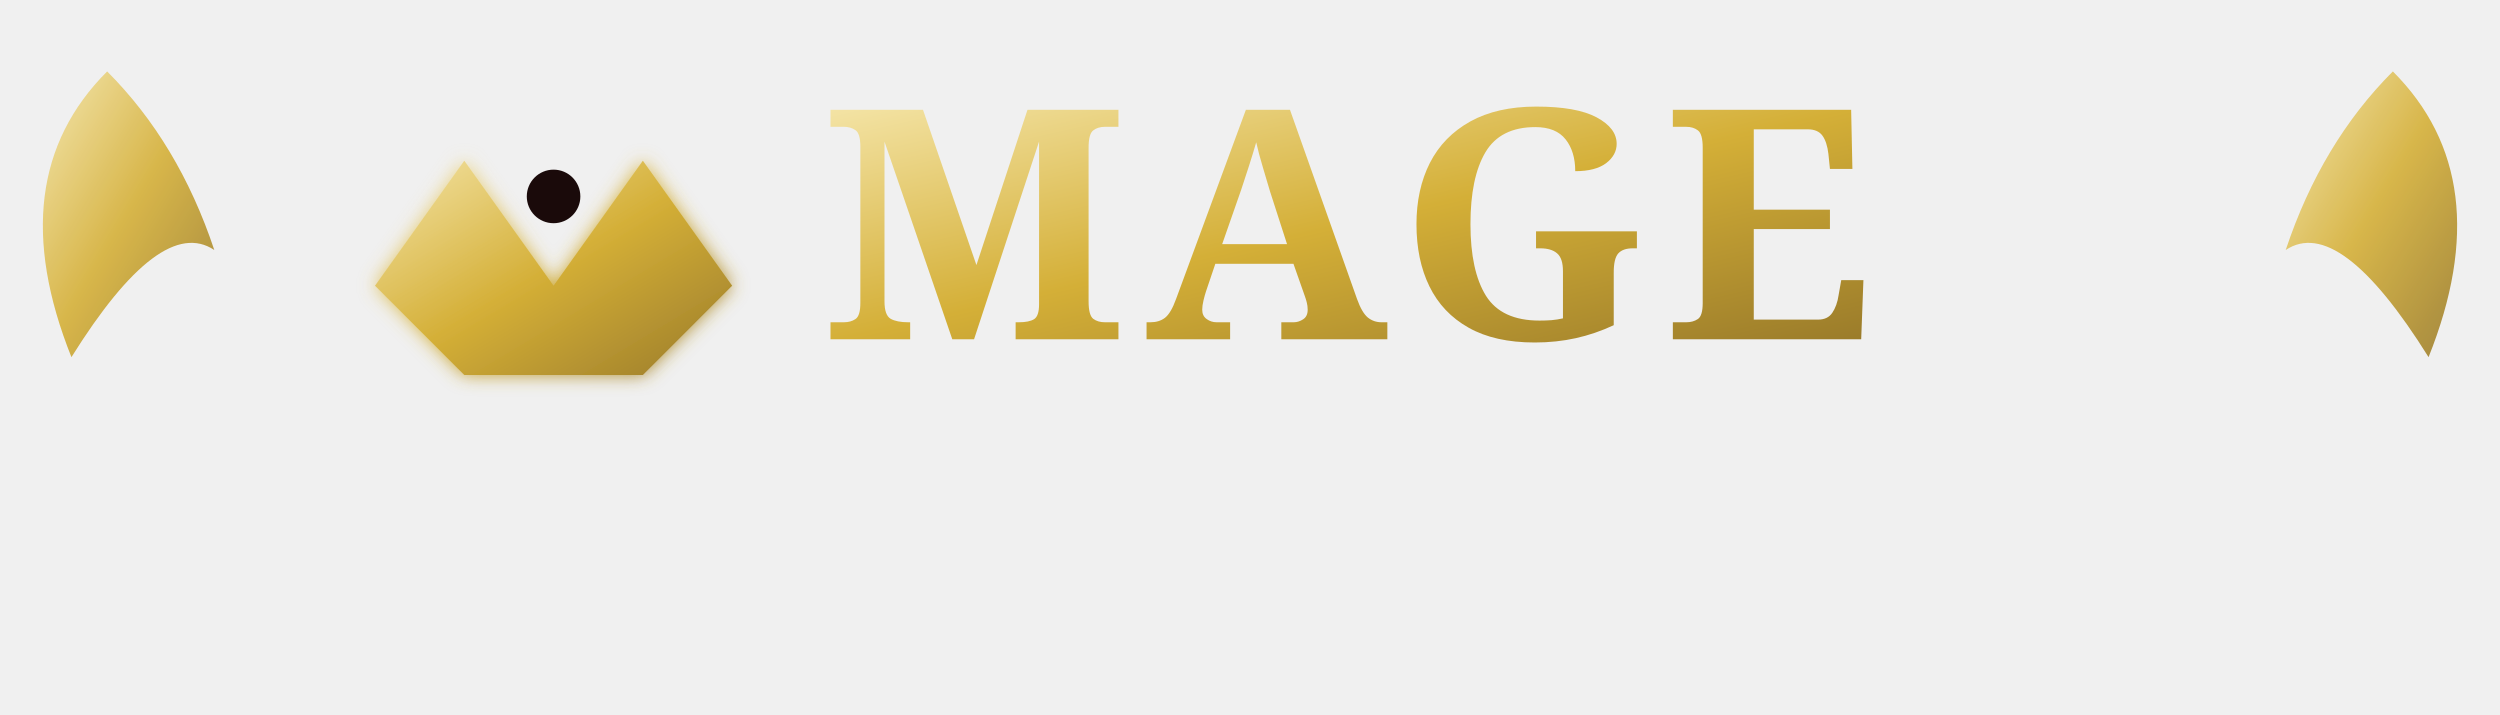
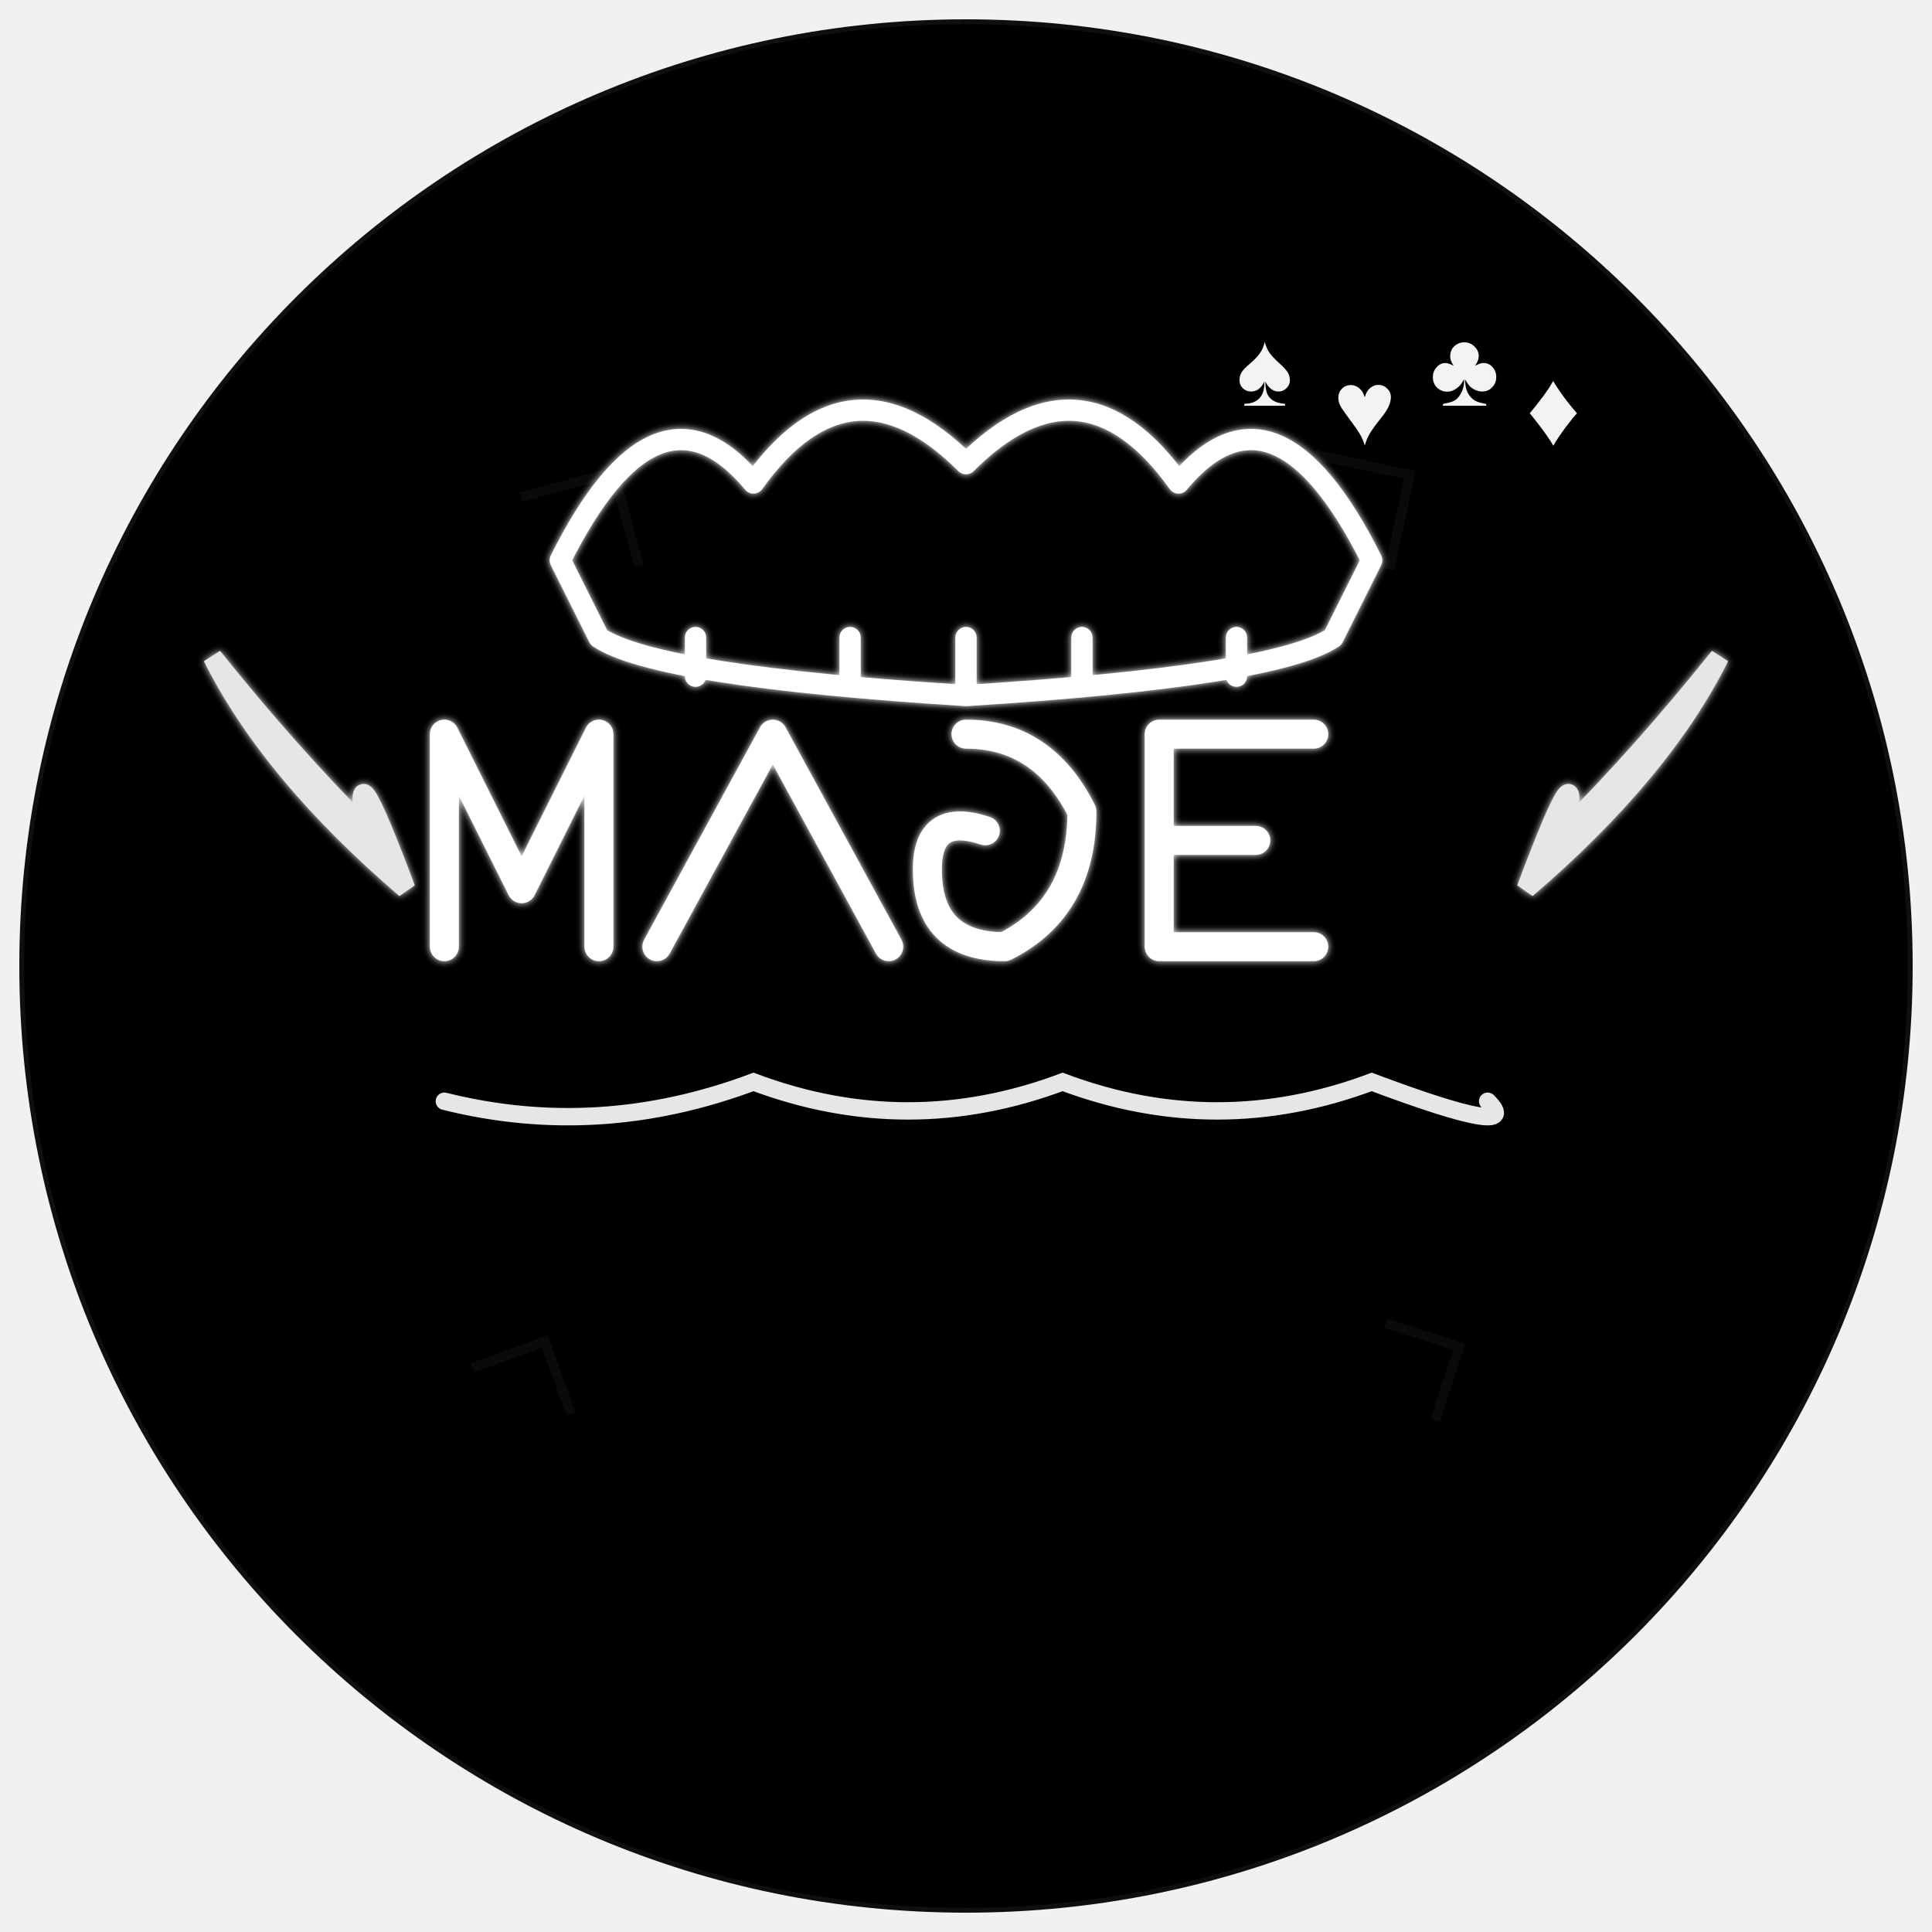
- <svg xmlns="http://www.w3.org/2000/svg" viewBox="0 0 280 80" aria-label="MAGE Logo">
+ <svg xmlns="http://www.w3.org/2000/svg" viewBox="0 0 200 200" aria-label="MAGE Logo">
  <defs>
-     <linearGradient id="gold" x1="0%" y1="0%" x2="100%" y2="100%">
-       <stop offset="0%" style="stop-color:#f4e4a6" />
-       <stop offset="50%" style="stop-color:#d4af37" />
-       <stop offset="100%" style="stop-color:#9a7b2a" />
-     </linearGradient>
-     <filter id="glow">
-       <feGaussianBlur stdDeviation="1" result="blur" />
+     <filter id="softGlow">
+       <feGaussianBlur stdDeviation="0.4" result="blur" />
      <feMerge>
        <feMergeNode in="blur" />
        <feMergeNode in="SourceGraphic" />
      </feMerge>
    </filter>
  </defs>
-   <path d="M8 40 Q0 20 12 8 Q20 16 24 28 Q18 24 8 40Z" fill="url(#gold)" opacity="0.9" class="wing-left" />
-   <path d="M42 32 L52 18 L62 32 L72 18 L82 32 L72 42 L52 42 Z" fill="url(#gold)" filter="url(#glow)" />
-   <circle cx="62" cy="22" r="3" fill="#1a0a0a" />
-   <text x="92" y="38" font-family="Georgia, serif" font-size="36" font-weight="bold" fill="url(#gold)" letter-spacing="2">MAGE</text>
-   <path d="M272 40 Q280 20 268 8 Q260 16 256 28 Q262 24 272 40Z" fill="url(#gold)" opacity="0.9" class="wing-right" />
+   <circle cx="100" cy="100" r="98" fill="#000000" stroke="rgba(255,255,255,0.06)" stroke-width="1" />
+   <g opacity="0.2" fill="none" stroke="#333" stroke-width="1">
+     <path d="M55 50 L65 50 L65 60" transform="rotate(-15 60 55)" />
+     <path d="M135 48 L145 48 L145 58" transform="rotate(12 140 53)" />
+     <path d="M50 140 L58 140 L58 148" transform="rotate(-20 54 144)" />
+     <path d="M142 138 L150 138 L150 146" transform="rotate(18 146 142)" />
+   </g>
+   <path class="crown" fill="none" stroke="#fff" stroke-width="2.2" stroke-linecap="round" stroke-linejoin="round" filter="url(#softGlow)" d="     M58 58 Q68 38 78 50 Q88 36 100 48 Q112 36 122 50 Q132 38 142 58     L138 66 Q132 70 100 72 Q68 70 62 66 Z     M72 66 L72 70 M88 66 L88 71 M100 66 L100 71 M112 66 L112 71 M128 66 L128 70   " />
+   <g class="suits" fill="#fff" font-size="11" opacity="0.95">
+     <text x="128" y="42">♠</text>
+     <text x="138" y="46">♥</text>
+     <text x="148" y="42">♣</text>
+     <text x="158" y="46">♦</text>
+   </g>
+   <path class="wing-left" fill="none" stroke="#fff" stroke-width="2" stroke-linecap="round" opacity="0.9" filter="url(#softGlow)" d="     M42 92 Q28 80 22 68 Q30 78 38 86 Q36 76 42 92 Z   " />
+   <path class="wing-right" fill="none" stroke="#fff" stroke-width="2" stroke-linecap="round" opacity="0.9" filter="url(#softGlow)" d="     M158 92 Q172 80 178 68 Q170 78 162 86 Q164 76 158 92 Z   " />
+   <g class="mage-text" fill="#fff" filter="url(#softGlow)">
+     <path d="M46 98 L46 76 L54 92 L62 76 L62 98" stroke="#fff" stroke-width="3" fill="none" stroke-linecap="round" stroke-linejoin="round" />
+     <path d="M68 98 L80 76 L92 98" stroke="#fff" stroke-width="3" fill="none" stroke-linecap="round" stroke-linejoin="round" />
+     <path d="M100 76 Q108 76 112 84 Q112 94 104 98 Q96 98 96 90 Q96 84 102 86" stroke="#fff" stroke-width="3" fill="none" stroke-linecap="round" stroke-linejoin="round" />
+     <path d="M120 76 L120 98 M120 76 L136 76 M120 87 L130 87 M120 98 L136 98" stroke="#fff" stroke-width="3" fill="none" stroke-linecap="round" stroke-linejoin="round" />
+   </g>
+   <path class="underline" d="M46 114 Q62 118 78 112 Q94 118 110 112 Q126 118 142 112 Q158 118 154 114" fill="none" stroke="#fff" stroke-width="1.8" stroke-linecap="round" opacity="0.9" />
</svg>
